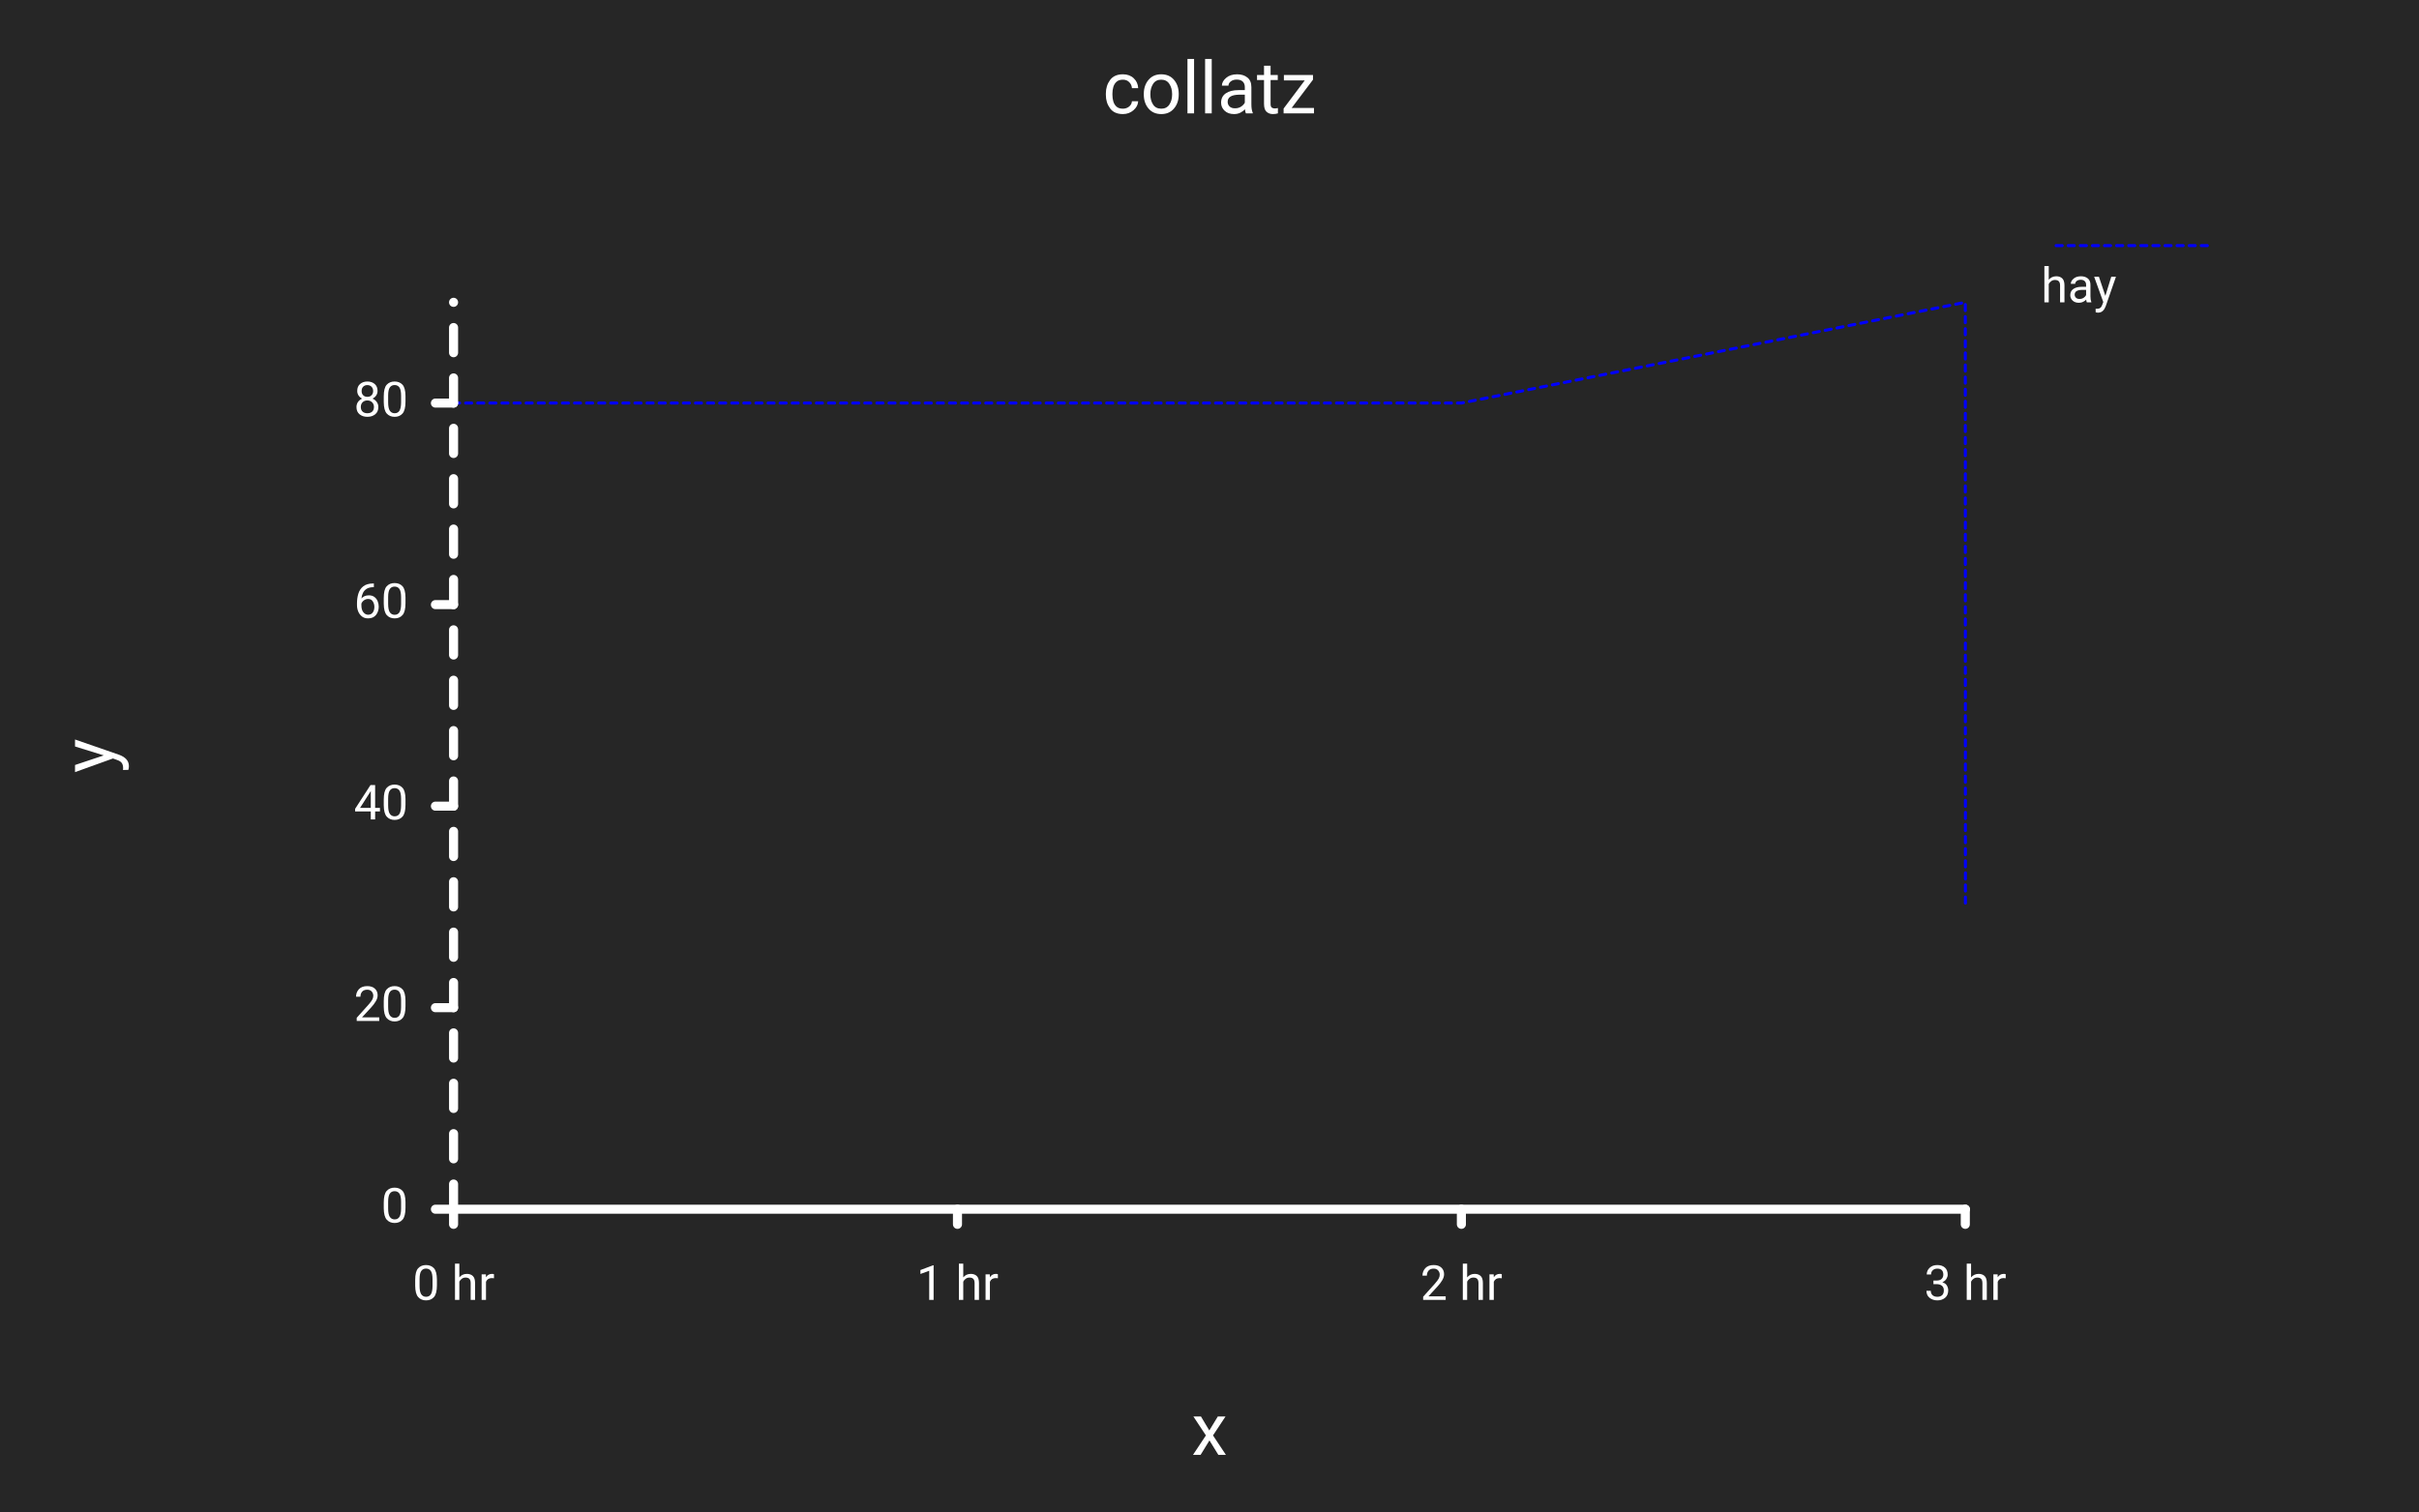
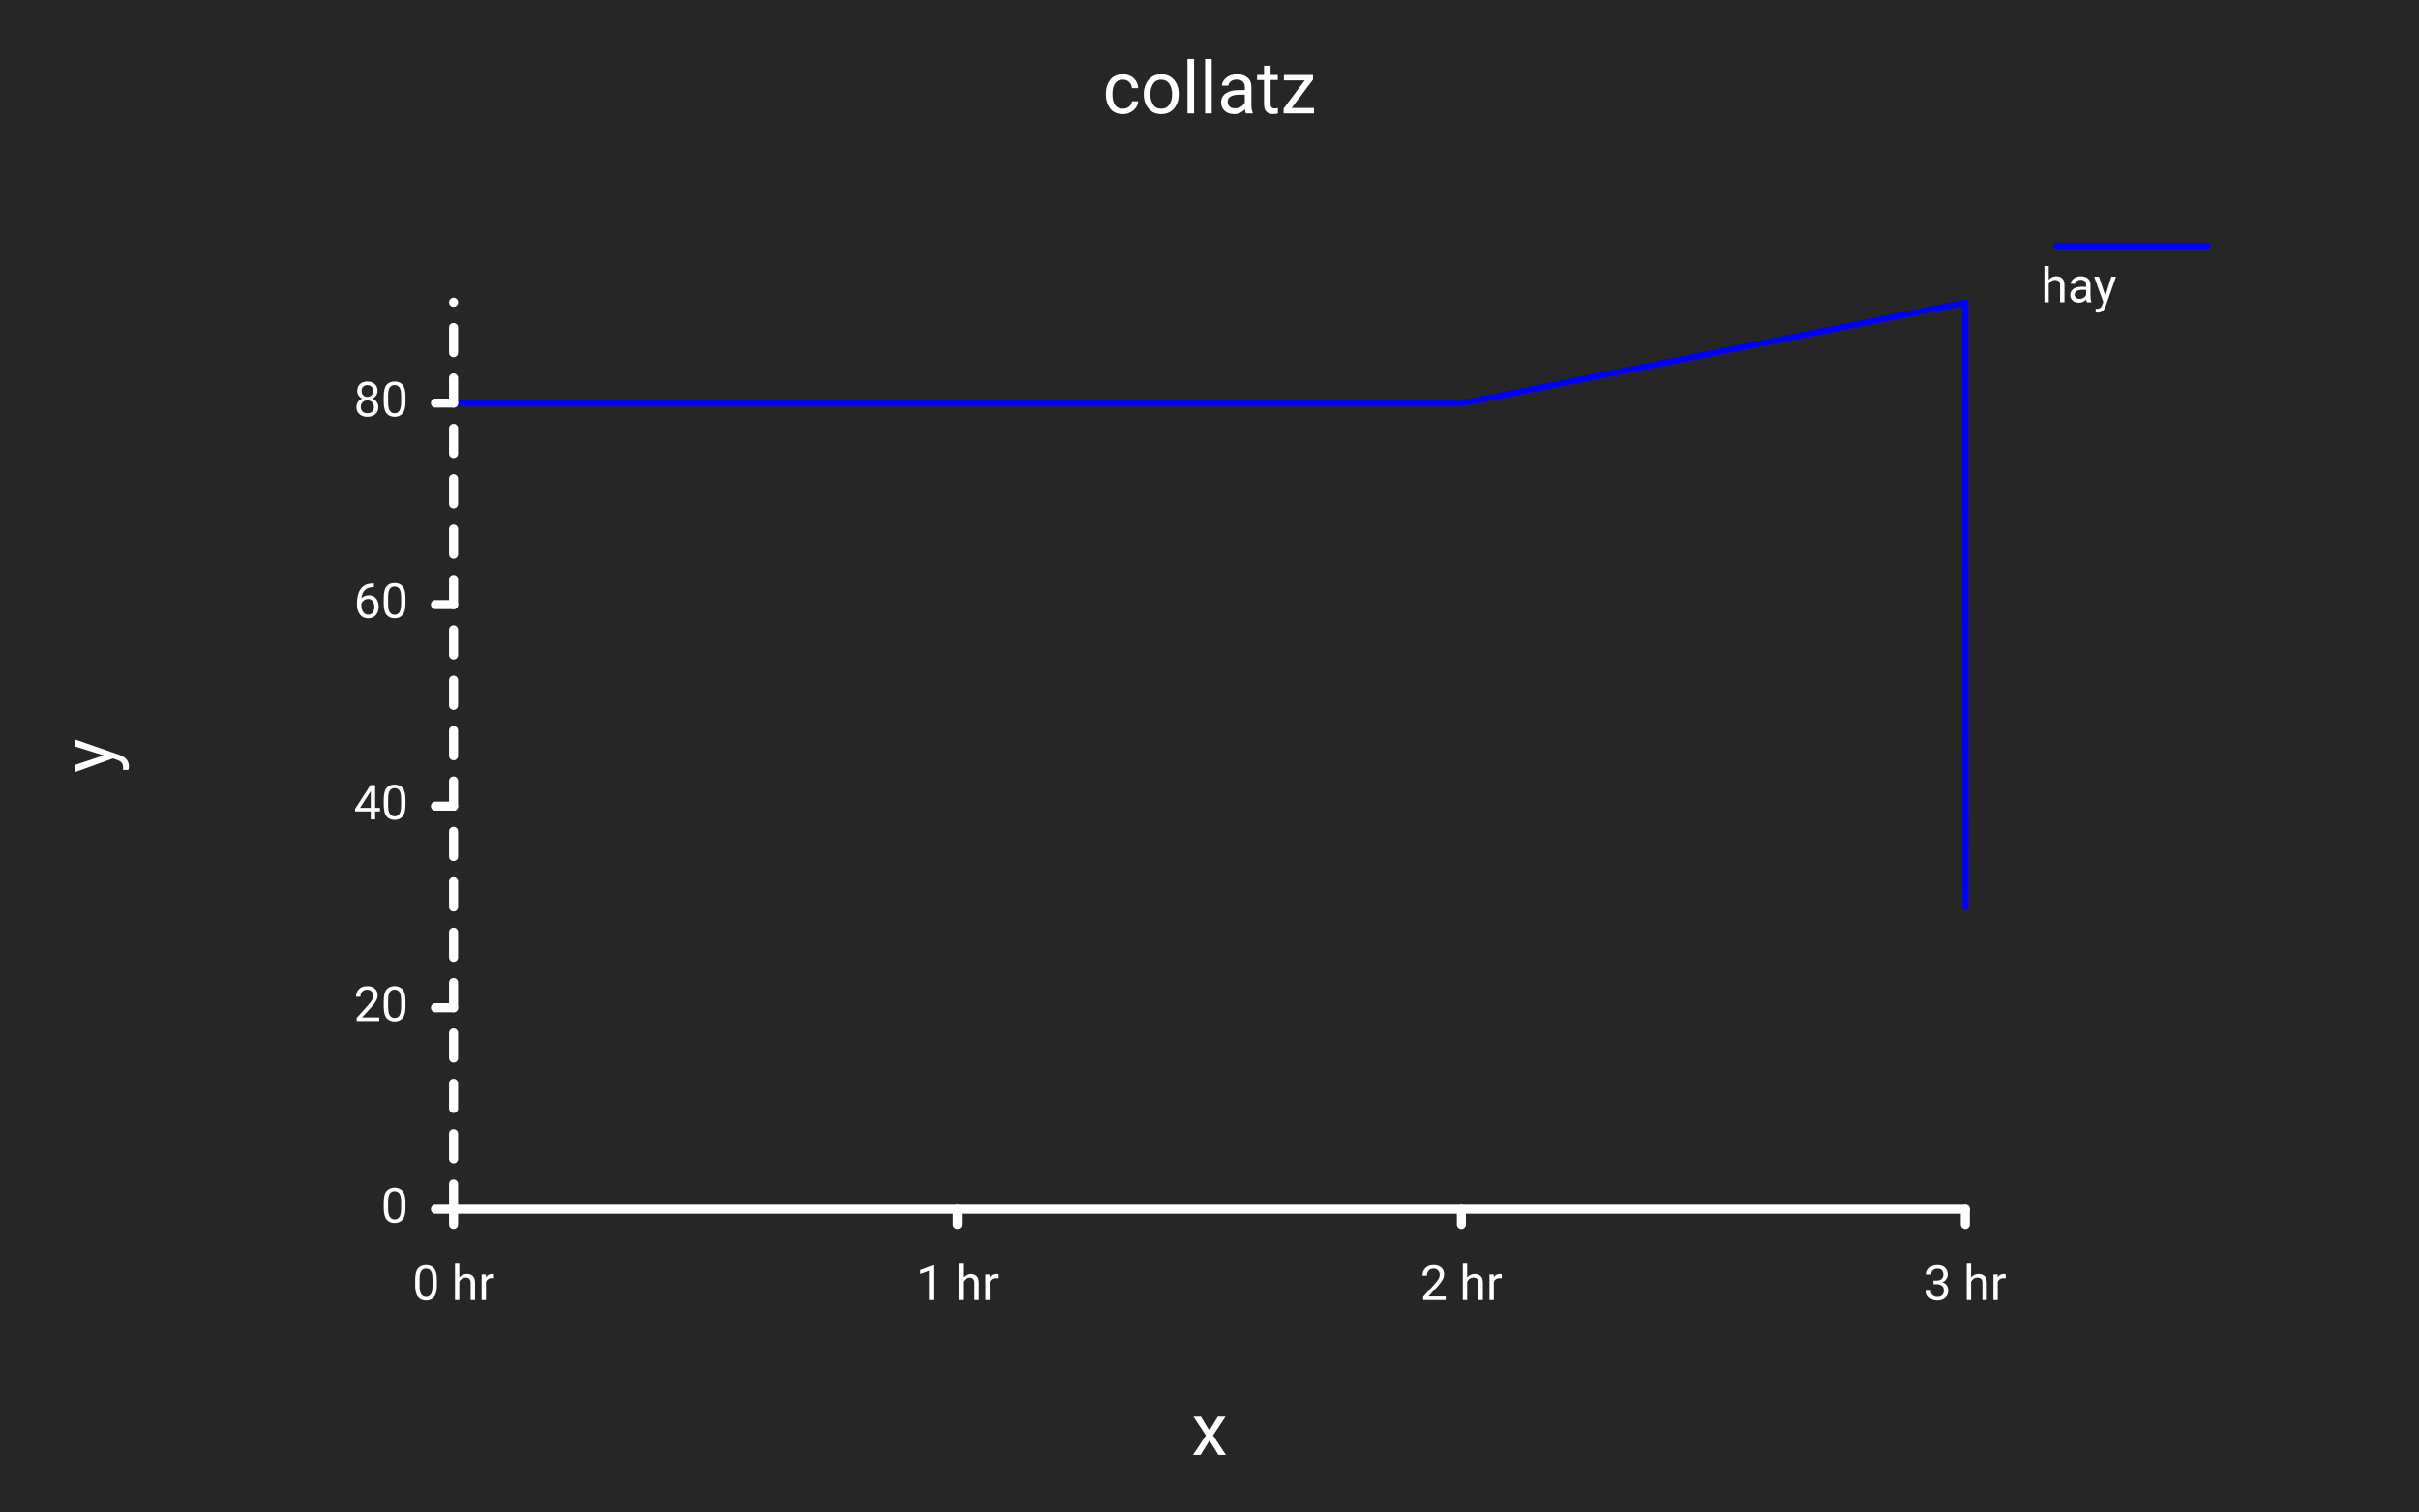
<svg xmlns="http://www.w3.org/2000/svg" class="poloto" width="800" height="500" viewBox="0 0 800 500">
-   <style>.poloto{stroke-linecap:round;stroke-linejoin:round;font-family:Roboto,sans-serif;font-size:16px;}.poloto_background{fill:#262626;}.poloto_scatter{stroke-width:7}.poloto_tick_line{stroke:dimgray;stroke-width:0.5}.poloto_line{stroke-width:2}.poloto_text{fill: white;}.poloto_axis_lines{stroke: white;stroke-width:3;fill:none;stroke-dasharray:none}.poloto_title{font-size:24px;dominant-baseline:start;text-anchor:middle;}.poloto_xname{font-size:24px;dominant-baseline:start;text-anchor:middle;}.poloto_yname{font-size:24px;dominant-baseline:start;text-anchor:middle;}.poloto0stroke{stroke:blue;}.poloto1stroke{stroke:red;}.poloto2stroke{stroke:green;}.poloto3stroke{stroke:gold;}.poloto4stroke{stroke:aqua;}.poloto5stroke{stroke:lime;}.poloto6stroke{stroke:orange;}.poloto7stroke{stroke:chocolate;}.poloto0fill{fill:blue;}.poloto1fill{fill:red;}.poloto2fill{fill:green;}.poloto3fill{fill:gold;}.poloto4fill{fill:aqua;}.poloto5fill{fill:lime;}.poloto6fill{fill:orange;}.poloto7fill{fill:chocolate;}.poloto_line{stroke-dasharray:2;stroke-width:1;}</style>
+   <style> .poloto{stroke-linecap:round;stroke-linejoin:round;font-family:Roboto,sans-serif;font-size:16px;}.poloto_background{fill:#262626;}.poloto_scatter{stroke-width:7}.poloto_tick_line{stroke:dimgray;stroke-width:0.5}.poloto_line{stroke-width:2}.poloto_text{fill: white;}.poloto_axis_lines{stroke: white;stroke-width:3;fill:none;stroke-dasharray:none}.poloto_title{font-size:24px;dominant-baseline:start;text-anchor:middle;}.poloto_xname{font-size:24px;dominant-baseline:start;text-anchor:middle;}.poloto_yname{font-size:24px;dominant-baseline:start;text-anchor:middle;}.poloto0stroke{stroke:blue;}.poloto1stroke{stroke:red;}.poloto2stroke{stroke:green;}.poloto3stroke{stroke:gold;}.poloto4stroke{stroke:aqua;}.poloto5stroke{stroke:lime;}.poloto6stroke{stroke:orange;}.poloto7stroke{stroke:chocolate;}.poloto0fill{fill:blue;}.poloto1fill{fill:red;}.poloto2fill{fill:green;}.poloto3fill{fill:gold;}.poloto4fill{fill:aqua;}.poloto5fill{fill:lime;}.poloto6fill{fill:orange;}.poloto7fill{fill:chocolate;}</style>
  <circle r="1e5" class="poloto_background" />
  <text class="poloto_text poloto_legend_text" x="675" y="100">hay</text>
  <line class="poloto_line poloto_legend_icon poloto0stroke poloto0legend" stroke="black" x1="680" x2="730" y1="81.25" y2="81.25" />
  <path class="poloto_line poloto0stroke" fill="none" stroke="black" d=" M 150.00 133.33 L 316.65 133.33 L 483.30 133.33 L 649.96 100.00 L 650.00 300.00" />
  <text class="poloto_labels poloto_text poloto_title" x="400" y="37.5">collatz</text>
  <text class="poloto_labels poloto_text poloto_xname" x="400" y="481.25">x</text>
  <text class="poloto_labels poloto_text poloto_yname" transform="rotate(-90,37.5,250)" x="37.5" y="250">y</text>
  <text class="poloto_tick_labels poloto_text" dominant-baseline="middle" text-anchor="start" x="150" y="70" />
  <line class="poloto_axis_lines" stroke="black" x1="150" x2="144" y1="400" y2="400" />
  <text class="poloto_tick_labels poloto_text" dominant-baseline="middle" text-anchor="end" x="135" y="400">0</text>
  <line class="poloto_axis_lines" stroke="black" x1="150" x2="144" y1="333.333" y2="333.333" />
  <text class="poloto_tick_labels poloto_text" dominant-baseline="middle" text-anchor="end" x="135" y="333.333">20</text>
  <line class="poloto_axis_lines" stroke="black" x1="150" x2="144" y1="266.667" y2="266.667" />
  <text class="poloto_tick_labels poloto_text" dominant-baseline="middle" text-anchor="end" x="135" y="266.667">40</text>
  <line class="poloto_axis_lines" stroke="black" x1="150" x2="144" y1="200" y2="200" />
  <text class="poloto_tick_labels poloto_text" dominant-baseline="middle" text-anchor="end" x="135" y="200">60</text>
  <line class="poloto_axis_lines" stroke="black" x1="150" x2="144" y1="133.333" y2="133.333" />
  <text class="poloto_tick_labels poloto_text" dominant-baseline="middle" text-anchor="end" x="135" y="133.333">80</text>
  <text class="poloto_tick_labels poloto_text" dominant-baseline="middle" text-anchor="start" x="440" y="70" />
  <line class="poloto_axis_lines" stroke="black" x1="150" x2="150" y1="400" y2="405" />
  <text class="poloto_tick_labels poloto_text" dominant-baseline="start" text-anchor="middle" x="150" y="430">0 hr</text>
  <line class="poloto_axis_lines" stroke="black" x1="316.651" x2="316.651" y1="400" y2="405" />
  <text class="poloto_tick_labels poloto_text" dominant-baseline="start" text-anchor="middle" x="316.651" y="430">1 hr</text>
  <line class="poloto_axis_lines" stroke="black" x1="483.302" x2="483.302" y1="400" y2="405" />
  <text class="poloto_tick_labels poloto_text" dominant-baseline="start" text-anchor="middle" x="483.302" y="430">2 hr</text>
  <line class="poloto_axis_lines" stroke="black" x1="649.954" x2="649.954" y1="400" y2="405" />
  <text class="poloto_tick_labels poloto_text" dominant-baseline="start" text-anchor="middle" x="649.954" y="430">3 hr</text>
  <path stroke="black" fill="none" class="poloto_axis_lines" d=" M 150 400 L 650 400" />
  <path stroke="black" fill="none" class="poloto_axis_lines" style="stroke-dasharray:8.333;stroke-dashoffset:-0;" d=" M 150 400 L 150 100" />
</svg>
